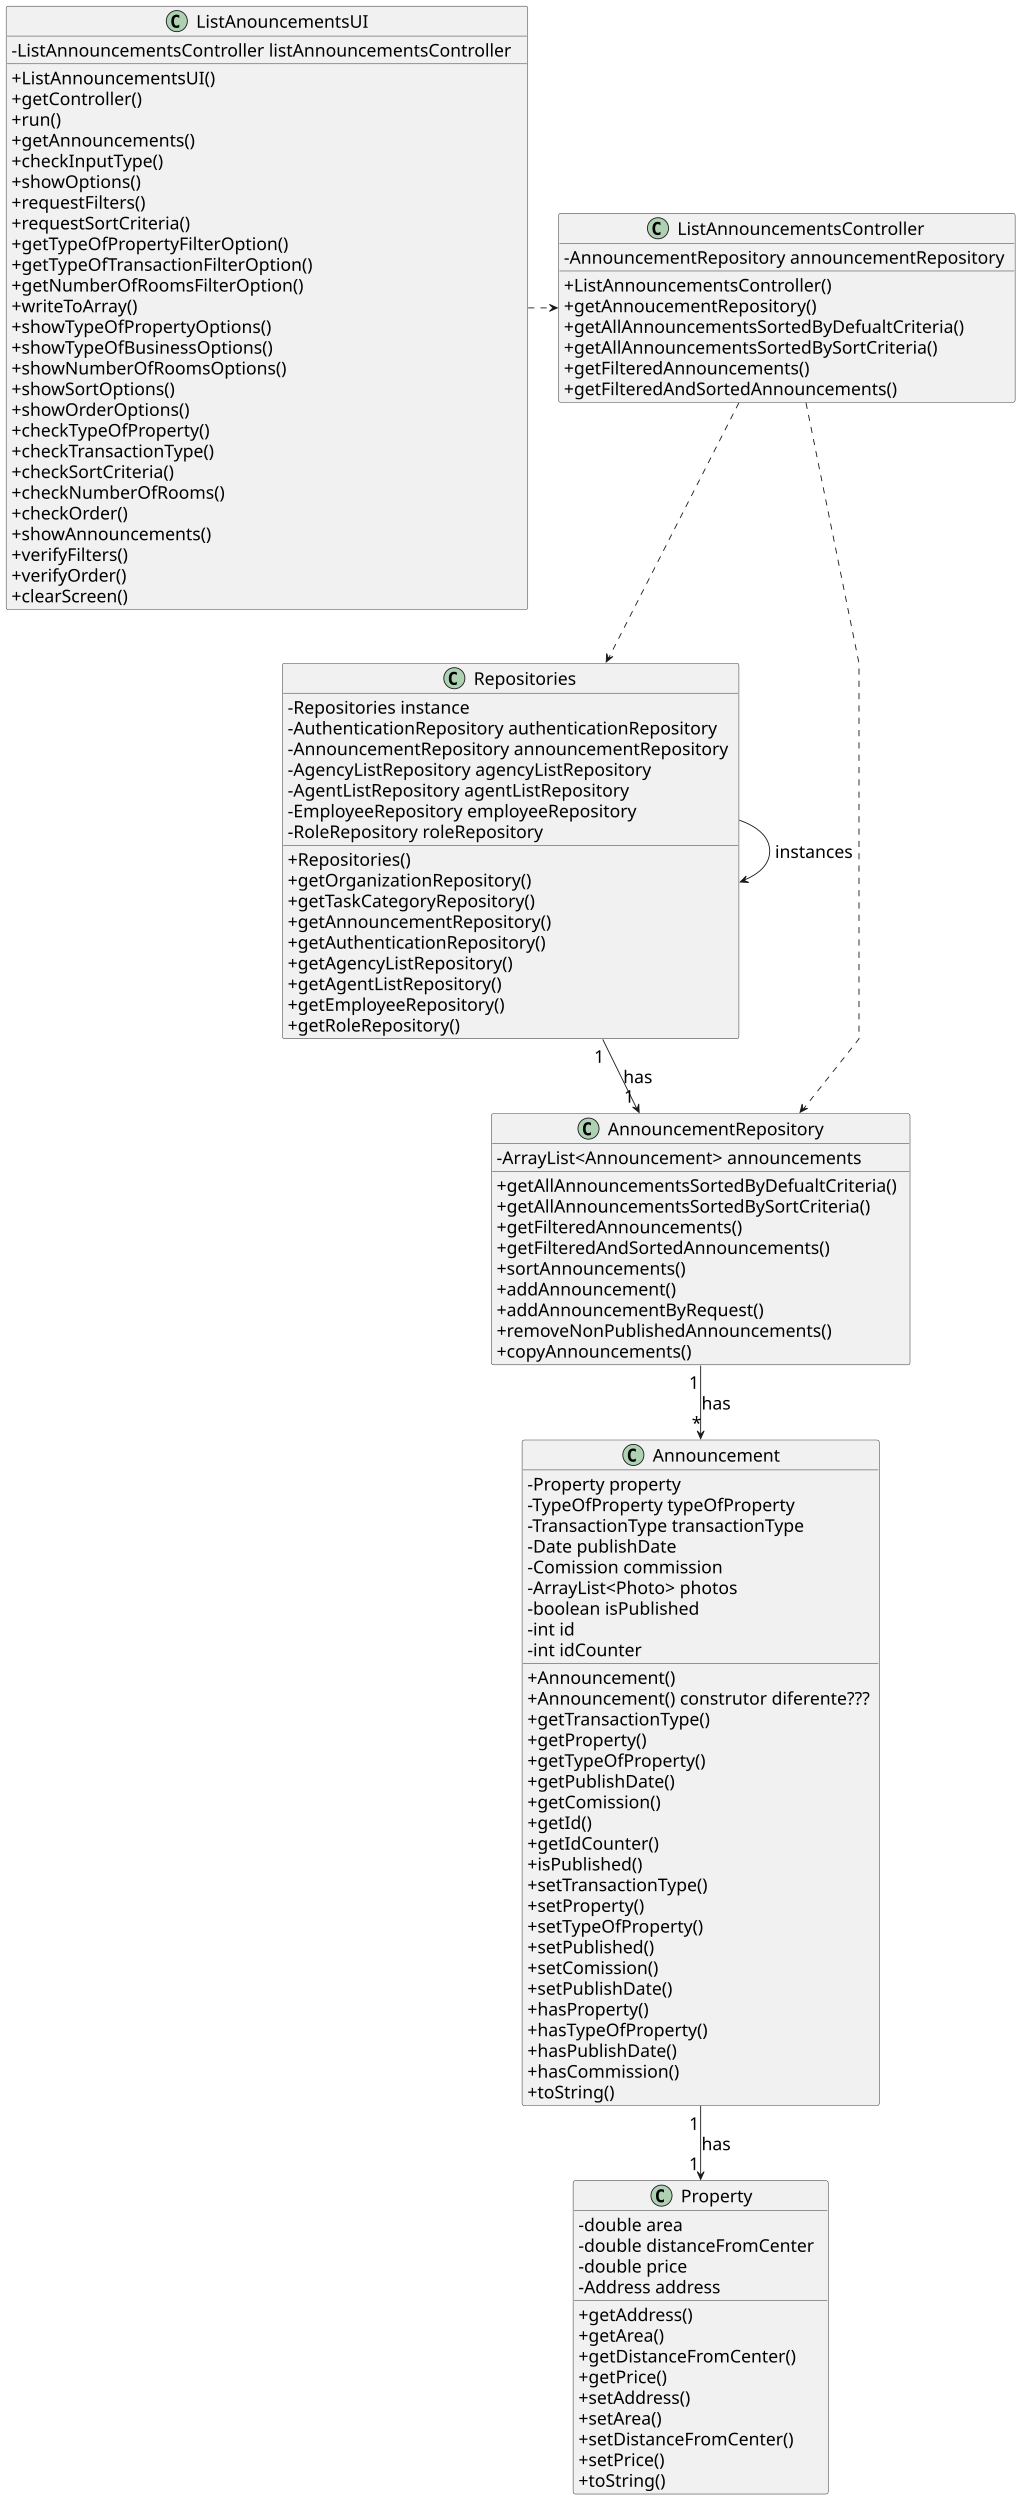
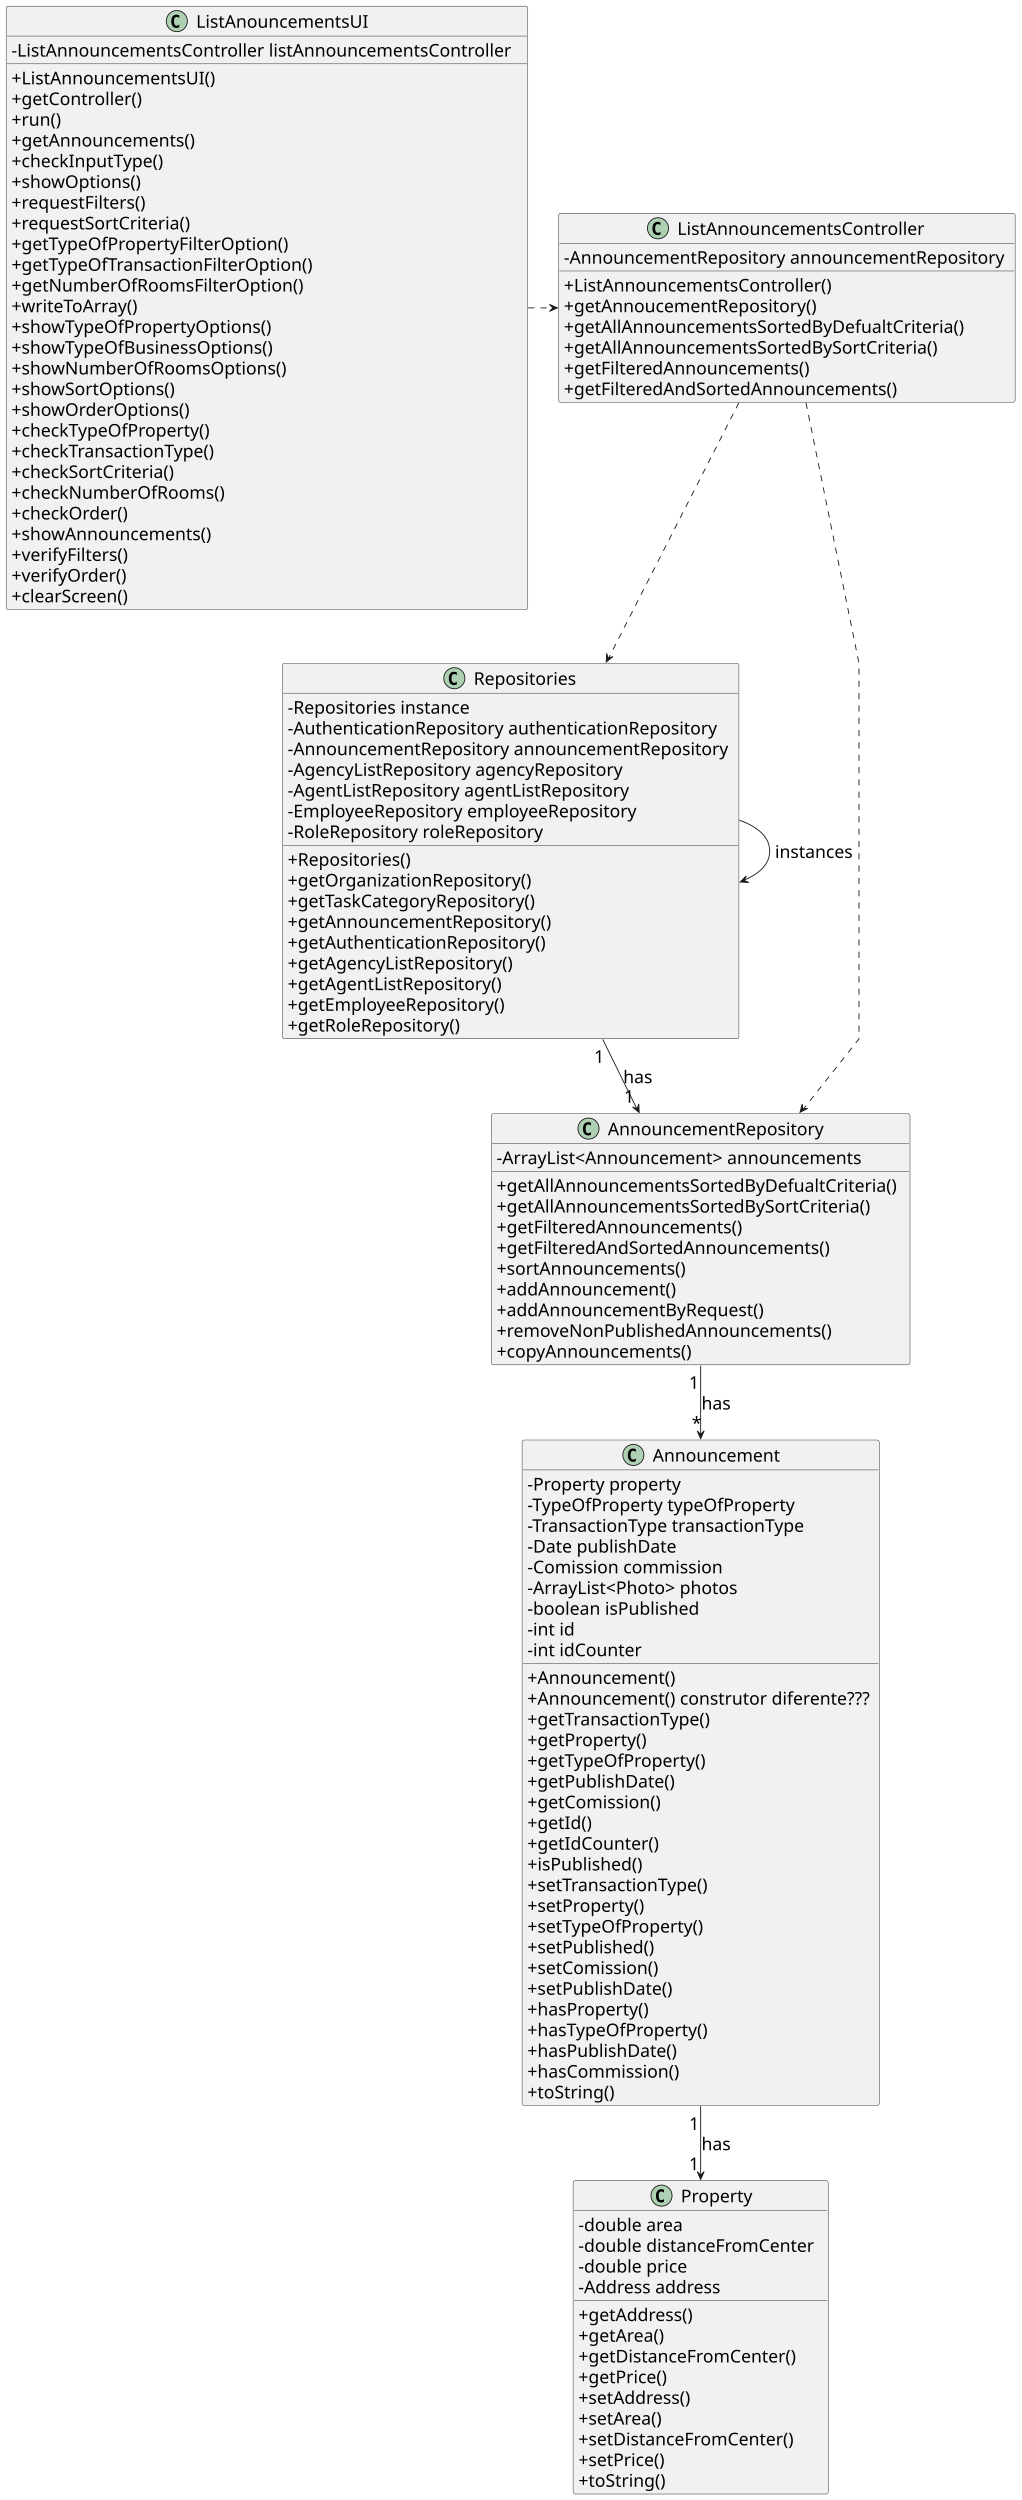
<svg xmlns="http://www.w3.org/2000/svg" contentStyleType="text/css" height="2842px" preserveAspectRatio="none" style="width:1161px;height:2842px;background:#FFFFFF;" version="1.1" viewBox="0 0 1161 2842" width="1161px" zoomAndPan="magnify">
  <defs />
  <g>
    <g id="elem_Property">
      <rect codeLine="10" fill="#F1F1F1" height="356.211" id="Property" rx="2.5" ry="2.5" style="stroke:#181818;stroke-width:0.5;" width="290" x="651.5" y="2479" />
      <ellipse cx="752" cy="2496" fill="#ADD1B2" rx="12" ry="12" style="stroke:#181818;stroke-width:1.0;" />
      <path d="M754.807,2503.08 Q754.123,2503.432 753.371,2503.607 Q752.619,2503.783 751.789,2503.783 Q748.84,2503.783 747.287,2501.84 Q745.734,2499.896 745.734,2496.225 Q745.734,2492.543 747.287,2490.6 Q748.84,2488.656 751.789,2488.656 Q752.619,2488.656 753.381,2488.832 Q754.143,2489.008 754.807,2489.359 L754.807,2492.562 Q754.064,2491.879 753.366,2491.561 Q752.668,2491.244 751.926,2491.244 Q750.344,2491.244 749.538,2492.499 Q748.732,2493.754 748.732,2496.225 Q748.732,2498.686 749.538,2499.94 Q750.344,2501.195 751.926,2501.195 Q752.668,2501.195 753.366,2500.878 Q754.064,2500.561 754.807,2499.877 Z " fill="#000000" />
      <text fill="#000000" font-family="sans-serif" font-size="20" lengthAdjust="spacing" textLength="80" x="774" y="2503.559">Property</text>
      <line style="stroke:#181818;stroke-width:0.5;" x1="652.5" x2="940.5" y1="2513" y2="2513" />
      <text fill="#000000" font-family="sans-serif" font-size="20" lengthAdjust="spacing" textLength="126" x="657.5" y="2536.336">-double area</text>
      <text fill="#000000" font-family="sans-serif" font-size="20" lengthAdjust="spacing" textLength="278" x="657.5" y="2559.891">-double distanceFromCenter</text>
      <text fill="#000000" font-family="sans-serif" font-size="20" lengthAdjust="spacing" textLength="133" x="657.5" y="2583.445">-double price</text>
      <text fill="#000000" font-family="sans-serif" font-size="20" lengthAdjust="spacing" textLength="173" x="657.5" y="2607">-Address address</text>
      <line style="stroke:#181818;stroke-width:0.5;" x1="652.5" x2="940.5" y1="2615.219" y2="2615.219" />
      <text fill="#000000" font-family="sans-serif" font-size="20" lengthAdjust="spacing" textLength="139" x="657.5" y="2638.555">+getAddress()</text>
      <text fill="#000000" font-family="sans-serif" font-size="20" lengthAdjust="spacing" textLength="104" x="657.5" y="2662.109">+getArea()</text>
      <text fill="#000000" font-family="sans-serif" font-size="20" lengthAdjust="spacing" textLength="255" x="657.5" y="2685.664">+getDistanceFromCenter()</text>
      <text fill="#000000" font-family="sans-serif" font-size="20" lengthAdjust="spacing" textLength="106" x="657.5" y="2709.219">+getPrice()</text>
      <text fill="#000000" font-family="sans-serif" font-size="20" lengthAdjust="spacing" textLength="137" x="657.5" y="2732.773">+setAddress()</text>
      <text fill="#000000" font-family="sans-serif" font-size="20" lengthAdjust="spacing" textLength="102" x="657.5" y="2756.328">+setArea()</text>
      <text fill="#000000" font-family="sans-serif" font-size="20" lengthAdjust="spacing" textLength="253" x="657.5" y="2779.883">+setDistanceFromCenter()</text>
      <text fill="#000000" font-family="sans-serif" font-size="20" lengthAdjust="spacing" textLength="104" x="657.5" y="2803.438">+setPrice()</text>
      <text fill="#000000" font-family="sans-serif" font-size="20" lengthAdjust="spacing" textLength="105" x="657.5" y="2826.992">+toString()</text>
    </g>
    <g id="elem_Announcement">
      <rect codeLine="26" fill="#F1F1F1" height="756.641" id="Announcement" rx="2.5" ry="2.5" style="stroke:#181818;stroke-width:0.5;" width="406" x="593.5" y="1637" />
      <ellipse cx="720" cy="1654" fill="#ADD1B2" rx="12" ry="12" style="stroke:#181818;stroke-width:1.0;" />
      <path d="M722.807,1661.08 Q722.123,1661.432 721.371,1661.607 Q720.619,1661.783 719.789,1661.783 Q716.84,1661.783 715.287,1659.84 Q713.734,1657.897 713.734,1654.225 Q713.734,1650.543 715.287,1648.6 Q716.84,1646.656 719.789,1646.656 Q720.619,1646.656 721.381,1646.832 Q722.143,1647.008 722.807,1647.359 L722.807,1650.562 Q722.064,1649.879 721.366,1649.562 Q720.668,1649.244 719.926,1649.244 Q718.344,1649.244 717.538,1650.499 Q716.732,1651.754 716.732,1654.225 Q716.732,1656.686 717.538,1657.94 Q718.344,1659.195 719.926,1659.195 Q720.668,1659.195 721.366,1658.878 Q722.064,1658.561 722.807,1657.877 Z " fill="#000000" />
      <text fill="#000000" font-family="sans-serif" font-size="20" lengthAdjust="spacing" textLength="144" x="742" y="1661.559">Announcement</text>
      <line style="stroke:#181818;stroke-width:0.5;" x1="594.5" x2="998.5" y1="1671" y2="1671" />
      <text fill="#000000" font-family="sans-serif" font-size="20" lengthAdjust="spacing" textLength="180" x="599.5" y="1694.336">-Property property</text>
      <text fill="#000000" font-family="sans-serif" font-size="20" lengthAdjust="spacing" textLength="312" x="599.5" y="1717.891">-TypeOfProperty typeOfProperty</text>
      <text fill="#000000" font-family="sans-serif" font-size="20" lengthAdjust="spacing" textLength="330" x="599.5" y="1741.445">-TransactionType transactionType</text>
      <text fill="#000000" font-family="sans-serif" font-size="20" lengthAdjust="spacing" textLength="178" x="599.5" y="1765">-Date publishDate</text>
      <text fill="#000000" font-family="sans-serif" font-size="20" lengthAdjust="spacing" textLength="216" x="599.5" y="1788.555">-Comission commission</text>
      <text fill="#000000" font-family="sans-serif" font-size="20" lengthAdjust="spacing" textLength="255" x="599.5" y="1812.109">-ArrayList&lt;Photo&gt; photos</text>
      <text fill="#000000" font-family="sans-serif" font-size="20" lengthAdjust="spacing" textLength="205" x="599.5" y="1835.664">-boolean isPublished</text>
      <text fill="#000000" font-family="sans-serif" font-size="20" lengthAdjust="spacing" textLength="62" x="599.5" y="1859.219">-int id</text>
      <text fill="#000000" font-family="sans-serif" font-size="20" lengthAdjust="spacing" textLength="138" x="599.5" y="1882.773">-int idCounter</text>
      <line style="stroke:#181818;stroke-width:0.5;" x1="594.5" x2="998.5" y1="1890.992" y2="1890.992" />
      <text fill="#000000" font-family="sans-serif" font-size="20" lengthAdjust="spacing" textLength="174" x="599.5" y="1914.328">+Announcement()</text>
      <text fill="#000000" font-family="sans-serif" font-size="20" lengthAdjust="spacing" textLength="394" x="599.5" y="1937.883">+Announcement() construtor diferente???</text>
      <text fill="#000000" font-family="sans-serif" font-size="20" lengthAdjust="spacing" textLength="219" x="599.5" y="1961.438">+getTransactionType()</text>
      <text fill="#000000" font-family="sans-serif" font-size="20" lengthAdjust="spacing" textLength="140" x="599.5" y="1984.992">+getProperty()</text>
      <text fill="#000000" font-family="sans-serif" font-size="20" lengthAdjust="spacing" textLength="210" x="599.5" y="2008.547">+getTypeOfProperty()</text>
      <text fill="#000000" font-family="sans-serif" font-size="20" lengthAdjust="spacing" textLength="174" x="599.5" y="2032.102">+getPublishDate()</text>
      <text fill="#000000" font-family="sans-serif" font-size="20" lengthAdjust="spacing" textLength="161" x="599.5" y="2055.656">+getComission()</text>
      <text fill="#000000" font-family="sans-serif" font-size="20" lengthAdjust="spacing" textLength="79" x="599.5" y="2079.211">+getId()</text>
      <text fill="#000000" font-family="sans-serif" font-size="20" lengthAdjust="spacing" textLength="155" x="599.5" y="2102.766">+getIdCounter()</text>
      <text fill="#000000" font-family="sans-serif" font-size="20" lengthAdjust="spacing" textLength="140" x="599.5" y="2126.32">+isPublished()</text>
      <text fill="#000000" font-family="sans-serif" font-size="20" lengthAdjust="spacing" textLength="217" x="599.5" y="2149.875">+setTransactionType()</text>
      <text fill="#000000" font-family="sans-serif" font-size="20" lengthAdjust="spacing" textLength="138" x="599.5" y="2173.43">+setProperty()</text>
      <text fill="#000000" font-family="sans-serif" font-size="20" lengthAdjust="spacing" textLength="208" x="599.5" y="2196.984">+setTypeOfProperty()</text>
      <text fill="#000000" font-family="sans-serif" font-size="20" lengthAdjust="spacing" textLength="152" x="599.5" y="2220.539">+setPublished()</text>
      <text fill="#000000" font-family="sans-serif" font-size="20" lengthAdjust="spacing" textLength="159" x="599.5" y="2244.094">+setComission()</text>
      <text fill="#000000" font-family="sans-serif" font-size="20" lengthAdjust="spacing" textLength="172" x="599.5" y="2267.648">+setPublishDate()</text>
      <text fill="#000000" font-family="sans-serif" font-size="20" lengthAdjust="spacing" textLength="143" x="599.5" y="2291.203">+hasProperty()</text>
      <text fill="#000000" font-family="sans-serif" font-size="20" lengthAdjust="spacing" textLength="213" x="599.5" y="2314.758">+hasTypeOfProperty()</text>
      <text fill="#000000" font-family="sans-serif" font-size="20" lengthAdjust="spacing" textLength="177" x="599.5" y="2338.312">+hasPublishDate()</text>
      <text fill="#000000" font-family="sans-serif" font-size="20" lengthAdjust="spacing" textLength="183" x="599.5" y="2361.867">+hasCommission()</text>
      <text fill="#000000" font-family="sans-serif" font-size="20" lengthAdjust="spacing" textLength="105" x="599.5" y="2385.422">+toString()</text>
    </g>
    <g id="elem_AnnouncementRepository">
      <rect codeLine="61" fill="#F1F1F1" height="285.547" id="AnnouncementRepository" rx="2.5" ry="2.5" style="stroke:#181818;stroke-width:0.5;" width="476" x="558.5" y="1266" />
      <ellipse cx="669" cy="1283" fill="#ADD1B2" rx="12" ry="12" style="stroke:#181818;stroke-width:1.0;" />
      <path d="M671.807,1290.08 Q671.123,1290.432 670.371,1290.607 Q669.619,1290.783 668.789,1290.783 Q665.84,1290.783 664.287,1288.84 Q662.734,1286.897 662.734,1283.225 Q662.734,1279.543 664.287,1277.6 Q665.84,1275.656 668.789,1275.656 Q669.619,1275.656 670.381,1275.832 Q671.143,1276.008 671.807,1276.359 L671.807,1279.562 Q671.064,1278.879 670.366,1278.562 Q669.668,1278.244 668.926,1278.244 Q667.344,1278.244 666.538,1279.499 Q665.732,1280.754 665.732,1283.225 Q665.732,1285.686 666.538,1286.94 Q667.344,1288.195 668.926,1288.195 Q669.668,1288.195 670.366,1287.878 Q671.064,1287.561 671.807,1286.877 Z " fill="#000000" />
      <text fill="#000000" font-family="sans-serif" font-size="20" lengthAdjust="spacing" textLength="246" x="691" y="1290.559">AnnouncementRepository</text>
      <line style="stroke:#181818;stroke-width:0.5;" x1="559.5" x2="1033.5" y1="1300" y2="1300" />
      <text fill="#000000" font-family="sans-serif" font-size="20" lengthAdjust="spacing" textLength="430" x="564.5" y="1323.336">-ArrayList&lt;Announcement&gt; announcements</text>
      <line style="stroke:#181818;stroke-width:0.5;" x1="559.5" x2="1033.5" y1="1331.555" y2="1331.555" />
      <text fill="#000000" font-family="sans-serif" font-size="20" lengthAdjust="spacing" textLength="464" x="564.5" y="1354.891">+getAllAnnouncementsSortedByDefualtCriteria()</text>
      <text fill="#000000" font-family="sans-serif" font-size="20" lengthAdjust="spacing" textLength="433" x="564.5" y="1378.445">+getAllAnnouncementsSortedBySortCriteria()</text>
      <text fill="#000000" font-family="sans-serif" font-size="20" lengthAdjust="spacing" textLength="287" x="564.5" y="1402">+getFilteredAnnouncements()</text>
      <text fill="#000000" font-family="sans-serif" font-size="20" lengthAdjust="spacing" textLength="388" x="564.5" y="1425.555">+getFilteredAndSortedAnnouncements()</text>
      <text fill="#000000" font-family="sans-serif" font-size="20" lengthAdjust="spacing" textLength="221" x="564.5" y="1449.109">+sortAnnouncements()</text>
      <text fill="#000000" font-family="sans-serif" font-size="20" lengthAdjust="spacing" textLength="211" x="564.5" y="1472.664">+addAnnouncement()</text>
      <text fill="#000000" font-family="sans-serif" font-size="20" lengthAdjust="spacing" textLength="310" x="564.5" y="1496.219">+addAnnouncementByRequest()</text>
      <text fill="#000000" font-family="sans-serif" font-size="20" lengthAdjust="spacing" textLength="388" x="564.5" y="1519.773">+removeNonPublishedAnnouncements()</text>
      <text fill="#000000" font-family="sans-serif" font-size="20" lengthAdjust="spacing" textLength="229" x="564.5" y="1543.328">+copyAnnouncements()</text>
    </g>
    <g id="elem_Repositories">
      <rect codeLine="74" fill="#F1F1F1" height="426.875" id="Repositories" rx="2.5" ry="2.5" style="stroke:#181818;stroke-width:0.5;" width="519" x="321" y="754" />
      <ellipse cx="516.5" cy="771" fill="#ADD1B2" rx="12" ry="12" style="stroke:#181818;stroke-width:1.0;" />
      <path d="M519.307,778.08 Q518.623,778.432 517.871,778.607 Q517.119,778.783 516.289,778.783 Q513.34,778.783 511.787,776.84 Q510.234,774.896 510.234,771.225 Q510.234,767.543 511.787,765.6 Q513.34,763.656 516.289,763.656 Q517.119,763.656 517.881,763.832 Q518.643,764.008 519.307,764.359 L519.307,767.562 Q518.564,766.879 517.866,766.562 Q517.168,766.244 516.426,766.244 Q514.844,766.244 514.038,767.499 Q513.232,768.754 513.232,771.225 Q513.232,773.686 514.038,774.94 Q514.844,776.195 516.426,776.195 Q517.168,776.195 517.866,775.878 Q518.564,775.561 519.307,774.877 Z " fill="#000000" />
      <text fill="#000000" font-family="sans-serif" font-size="20" lengthAdjust="spacing" textLength="119" x="538.5" y="778.559">Repositories</text>
      <line style="stroke:#181818;stroke-width:0.5;" x1="322" x2="839" y1="788" y2="788" />
      <text fill="#000000" font-family="sans-serif" font-size="20" lengthAdjust="spacing" textLength="216" x="327" y="811.336">-Repositories instance</text>
      <text fill="#000000" font-family="sans-serif" font-size="20" lengthAdjust="spacing" textLength="497" x="327" y="834.891">-AuthenticationRepository authenticationRepository</text>
      <text fill="#000000" font-family="sans-serif" font-size="20" lengthAdjust="spacing" textLength="507" x="327" y="858.445">-AnnouncementRepository announcementRepository</text>
-       <text fill="#000000" font-family="sans-serif" font-size="20" lengthAdjust="spacing" textLength="425" x="327" y="882">-AgencyListRepository agencyListRepository</text>
+       <text fill="#000000" font-family="sans-serif" font-size="20" lengthAdjust="spacing" textLength="425" x="327" y="882">-AgencyListRepository agencyRepository</text>
      <text fill="#000000" font-family="sans-serif" font-size="20" lengthAdjust="spacing" textLength="399" x="327" y="905.555">-AgentListRepository agentListRepository</text>
      <text fill="#000000" font-family="sans-serif" font-size="20" lengthAdjust="spacing" textLength="408" x="327" y="929.109">-EmployeeRepository employeeRepository</text>
      <text fill="#000000" font-family="sans-serif" font-size="20" lengthAdjust="spacing" textLength="301" x="327" y="952.664">-RoleRepository roleRepository</text>
      <line style="stroke:#181818;stroke-width:0.5;" x1="322" x2="839" y1="960.883" y2="960.883" />
      <text fill="#000000" font-family="sans-serif" font-size="20" lengthAdjust="spacing" textLength="149" x="327" y="984.219">+Repositories()</text>
      <text fill="#000000" font-family="sans-serif" font-size="20" lengthAdjust="spacing" textLength="286" x="327" y="1007.773">+getOrganizationRepository()</text>
      <text fill="#000000" font-family="sans-serif" font-size="20" lengthAdjust="spacing" textLength="293" x="327" y="1031.328">+getTaskCategoryRepository()</text>
      <text fill="#000000" font-family="sans-serif" font-size="20" lengthAdjust="spacing" textLength="306" x="327" y="1054.883">+getAnnouncementRepository()</text>
      <text fill="#000000" font-family="sans-serif" font-size="20" lengthAdjust="spacing" textLength="301" x="327" y="1078.438">+getAuthenticationRepository()</text>
      <text fill="#000000" font-family="sans-serif" font-size="20" lengthAdjust="spacing" textLength="265" x="327" y="1101.992">+getAgencyListRepository()</text>
      <text fill="#000000" font-family="sans-serif" font-size="20" lengthAdjust="spacing" textLength="252" x="327" y="1125.547">+getAgentListRepository()</text>
      <text fill="#000000" font-family="sans-serif" font-size="20" lengthAdjust="spacing" textLength="255" x="327" y="1149.102">+getEmployeeRepository()</text>
      <text fill="#000000" font-family="sans-serif" font-size="20" lengthAdjust="spacing" textLength="204" x="327" y="1172.656">+getRoleRepository()</text>
    </g>
    <g id="elem_ListAnnouncementsController">
      <rect codeLine="93" fill="#F1F1F1" height="214.883" id="ListAnnouncementsController" rx="2.5" ry="2.5" style="stroke:#181818;stroke-width:0.5;" width="519" x="635" y="242.5" />
      <ellipse cx="748" cy="259.5" fill="#ADD1B2" rx="12" ry="12" style="stroke:#181818;stroke-width:1.0;" />
      <path d="M750.807,266.58 Q750.123,266.932 749.371,267.107 Q748.619,267.283 747.789,267.283 Q744.84,267.283 743.287,265.34 Q741.734,263.397 741.734,259.725 Q741.734,256.043 743.287,254.1 Q744.84,252.156 747.789,252.156 Q748.619,252.156 749.381,252.332 Q750.143,252.508 750.807,252.859 L750.807,256.062 Q750.064,255.379 749.366,255.061 Q748.668,254.744 747.926,254.744 Q746.344,254.744 745.538,255.999 Q744.732,257.254 744.732,259.725 Q744.732,262.185 745.538,263.44 Q746.344,264.695 747.926,264.695 Q748.668,264.695 749.366,264.378 Q750.064,264.06 750.807,263.377 Z " fill="#000000" />
      <text fill="#000000" font-family="sans-serif" font-size="20" lengthAdjust="spacing" textLength="284" x="770" y="267.059">ListAnnouncementsController</text>
      <line style="stroke:#181818;stroke-width:0.5;" x1="636" x2="1153" y1="276.5" y2="276.5" />
      <text fill="#000000" font-family="sans-serif" font-size="20" lengthAdjust="spacing" textLength="507" x="641" y="299.836">-AnnouncementRepository announcementRepository</text>
      <line style="stroke:#181818;stroke-width:0.5;" x1="636" x2="1153" y1="308.055" y2="308.055" />
      <text fill="#000000" font-family="sans-serif" font-size="20" lengthAdjust="spacing" textLength="314" x="641" y="331.391">+ListAnnouncementsController()</text>
      <text fill="#000000" font-family="sans-serif" font-size="20" lengthAdjust="spacing" textLength="294" x="641" y="354.945">+getAnnoucementRepository()</text>
      <text fill="#000000" font-family="sans-serif" font-size="20" lengthAdjust="spacing" textLength="464" x="641" y="378.5">+getAllAnnouncementsSortedByDefualtCriteria()</text>
      <text fill="#000000" font-family="sans-serif" font-size="20" lengthAdjust="spacing" textLength="433" x="641" y="402.055">+getAllAnnouncementsSortedBySortCriteria()</text>
      <text fill="#000000" font-family="sans-serif" font-size="20" lengthAdjust="spacing" textLength="287" x="641" y="425.609">+getFilteredAnnouncements()</text>
      <text fill="#000000" font-family="sans-serif" font-size="20" lengthAdjust="spacing" textLength="388" x="641" y="449.164">+getFilteredAndSortedAnnouncements()</text>
    </g>
    <g id="elem_ListAnouncementsUI">
      <rect codeLine="103" fill="#F1F1F1" height="685.977" id="ListAnouncementsUI" rx="2.5" ry="2.5" style="stroke:#181818;stroke-width:0.5;" width="593" x="7" y="7" />
      <ellipse cx="201" cy="24" fill="#ADD1B2" rx="12" ry="12" style="stroke:#181818;stroke-width:1.0;" />
      <path d="M203.807,31.08 Q203.123,31.432 202.371,31.607 Q201.619,31.783 200.789,31.783 Q197.84,31.783 196.287,29.84 Q194.734,27.896 194.734,24.225 Q194.734,20.543 196.287,18.6 Q197.84,16.656 200.789,16.656 Q201.619,16.656 202.381,16.832 Q203.143,17.008 203.807,17.359 L203.807,20.562 Q203.065,19.879 202.366,19.561 Q201.668,19.244 200.926,19.244 Q199.344,19.244 198.538,20.499 Q197.732,21.754 197.732,24.225 Q197.732,26.686 198.538,27.94 Q199.344,29.195 200.926,29.195 Q201.668,29.195 202.366,28.878 Q203.065,28.561 203.807,27.877 Z " fill="#000000" />
      <text fill="#000000" font-family="sans-serif" font-size="20" lengthAdjust="spacing" textLength="196" x="223" y="31.559">ListAnouncementsUI</text>
      <line style="stroke:#181818;stroke-width:0.5;" x1="8" x2="599" y1="41" y2="41" />
      <text fill="#000000" font-family="sans-serif" font-size="20" lengthAdjust="spacing" textLength="581" x="13" y="64.336">-ListAnnouncementsController listAnnouncementsController</text>
      <line style="stroke:#181818;stroke-width:0.5;" x1="8" x2="599" y1="72.555" y2="72.555" />
      <text fill="#000000" font-family="sans-serif" font-size="20" lengthAdjust="spacing" textLength="238" x="13" y="95.891">+ListAnnouncementsUI()</text>
      <text fill="#000000" font-family="sans-serif" font-size="20" lengthAdjust="spacing" textLength="156" x="13" y="119.445">+getController()</text>
      <text fill="#000000" font-family="sans-serif" font-size="20" lengthAdjust="spacing" textLength="62" x="13" y="143">+run()</text>
      <text fill="#000000" font-family="sans-serif" font-size="20" lengthAdjust="spacing" textLength="214" x="13" y="166.555">+getAnnouncements()</text>
      <text fill="#000000" font-family="sans-serif" font-size="20" lengthAdjust="spacing" textLength="182" x="13" y="190.109">+checkInputType()</text>
      <text fill="#000000" font-family="sans-serif" font-size="20" lengthAdjust="spacing" textLength="155" x="13" y="213.664">+showOptions()</text>
      <text fill="#000000" font-family="sans-serif" font-size="20" lengthAdjust="spacing" textLength="161" x="13" y="237.219">+requestFilters()</text>
      <text fill="#000000" font-family="sans-serif" font-size="20" lengthAdjust="spacing" textLength="211" x="13" y="260.773">+requestSortCriteria()</text>
      <text fill="#000000" font-family="sans-serif" font-size="20" lengthAdjust="spacing" textLength="325" x="13" y="284.328">+getTypeOfPropertyFilterOption()</text>
      <text fill="#000000" font-family="sans-serif" font-size="20" lengthAdjust="spacing" textLength="357" x="13" y="307.883">+getTypeOfTransactionFilterOption()</text>
      <text fill="#000000" font-family="sans-serif" font-size="20" lengthAdjust="spacing" textLength="342" x="13" y="331.438">+getNumberOfRoomsFilterOption()</text>
      <text fill="#000000" font-family="sans-serif" font-size="20" lengthAdjust="spacing" textLength="153" x="13" y="354.992">+writeToArray()</text>
      <text fill="#000000" font-family="sans-serif" font-size="20" lengthAdjust="spacing" textLength="305" x="13" y="378.547">+showTypeOfPropertyOptions()</text>
      <text fill="#000000" font-family="sans-serif" font-size="20" lengthAdjust="spacing" textLength="308" x="13" y="402.102">+showTypeOfBusinessOptions()</text>
      <text fill="#000000" font-family="sans-serif" font-size="20" lengthAdjust="spacing" textLength="322" x="13" y="425.656">+showNumberOfRoomsOptions()</text>
      <text fill="#000000" font-family="sans-serif" font-size="20" lengthAdjust="spacing" textLength="193" x="13" y="449.211">+showSortOptions()</text>
      <text fill="#000000" font-family="sans-serif" font-size="20" lengthAdjust="spacing" textLength="211" x="13" y="472.766">+showOrderOptions()</text>
      <text fill="#000000" font-family="sans-serif" font-size="20" lengthAdjust="spacing" textLength="235" x="13" y="496.32">+checkTypeOfProperty()</text>
      <text fill="#000000" font-family="sans-serif" font-size="20" lengthAdjust="spacing" textLength="244" x="13" y="519.875">+checkTransactionType()</text>
      <text fill="#000000" font-family="sans-serif" font-size="20" lengthAdjust="spacing" textLength="194" x="13" y="543.43">+checkSortCriteria()</text>
      <text fill="#000000" font-family="sans-serif" font-size="20" lengthAdjust="spacing" textLength="252" x="13" y="566.984">+checkNumberOfRooms()</text>
      <text fill="#000000" font-family="sans-serif" font-size="20" lengthAdjust="spacing" textLength="141" x="13" y="590.539">+checkOrder()</text>
      <text fill="#000000" font-family="sans-serif" font-size="20" lengthAdjust="spacing" textLength="233" x="13" y="614.094">+showAnnouncements()</text>
      <text fill="#000000" font-family="sans-serif" font-size="20" lengthAdjust="spacing" textLength="141" x="13" y="637.648">+verifyFilters()</text>
      <text fill="#000000" font-family="sans-serif" font-size="20" lengthAdjust="spacing" textLength="138" x="13" y="661.203">+verifyOrder()</text>
      <text fill="#000000" font-family="sans-serif" font-size="20" lengthAdjust="spacing" textLength="139" x="13" y="684.758">+clearScreen()</text>
    </g>
    <g id="link_Repositories_Repositories">
      <path codeLine="136" d="M840.42,932.31 C861.75,939.92 875,951.65 875,967.5 C875,981.98 863.93,993.03 845.74,1000.63 " fill="none" id="Repositories-to-Repositories" style="stroke:#181818;stroke-width:1.0;" />
      <polygon fill="#181818" points="841.42,1002.69,851.256,1003.187,846.086,1000.892,848.38,995.721,841.42,1002.69" style="stroke:#181818;stroke-width:1.0;" />
      <text fill="#000000" font-family="sans-serif" font-size="20" lengthAdjust="spacing" textLength="89" x="881" y="975.336">instances</text>
    </g>
    <g id="link_ListAnouncementsUI_ListAnnouncementsController">
      <path codeLine="138" d="M600.44,350 C609.97,350 619.49,350 628.63,350 " fill="none" id="ListAnouncementsUI-to-ListAnnouncementsController" style="stroke:#181818;stroke-width:1.0;stroke-dasharray:7.0,7.0;" />
      <polygon fill="#181818" points="633.57,350,624.57,346,628.57,350,624.57,354,633.57,350" style="stroke:#181818;stroke-width:1.0;" />
    </g>
    <g id="link_ListAnnouncementsController_Repositories">
      <path codeLine="140" d="M839.98,457.86 C799.22,537.76 742.1,649.74 691.81,748.3 " fill="none" id="ListAnnouncementsController-to-Repositories" style="stroke:#181818;stroke-width:1.0;stroke-dasharray:7.0,7.0;" />
      <polygon fill="#181818" points="689.12,752.58,696.778,746.387,691.396,748.128,689.655,742.746,689.12,752.58" style="stroke:#181818;stroke-width:1.0;" />
    </g>
    <g id="link_Repositories_AnnouncementRepository">
      <path codeLine="142" d="M685.18,1181.49 C698.34,1208.27 711.57,1235.19 724.08,1260.65 " fill="none" id="Repositories-to-AnnouncementRepository" style="stroke:#181818;stroke-width:1.0;" />
      <polygon fill="#181818" points="726.57,1264.72,726.198,1254.878,724.368,1260.231,719.016,1258.401,726.57,1264.72" style="stroke:#181818;stroke-width:1.0;" />
      <text fill="#000000" font-family="sans-serif" font-size="20" lengthAdjust="spacing" textLength="33" x="708.5" y="1231.336">has</text>
      <text fill="#000000" font-family="sans-serif" font-size="20" lengthAdjust="spacing" textLength="13" x="675.402" y="1208.236">1</text>
      <text fill="#000000" font-family="sans-serif" font-size="20" lengthAdjust="spacing" textLength="13" x="709.39" y="1253.619">1</text>
    </g>
    <g id="link_ListAnnouncementsController_AnnouncementRepository">
      <path codeLine="144" d="M916.26,457.94 C940.55,577.33 976.5,754 976.5,754 C976.5,754 976.5,1181 976.5,1181 C976.5,1181 947.65,1217.38 913.06,1261.01 " fill="none" id="ListAnnouncementsController-to-AnnouncementRepository" style="stroke:#181818;stroke-width:1.0;stroke-dasharray:7.0,7.0;" />
      <polygon fill="#181818" points="909.47,1264.53,918.204,1259.978,912.583,1260.617,911.943,1254.997,909.47,1264.53" style="stroke:#181818;stroke-width:1.0;" />
    </g>
    <g id="link_AnnouncementRepository_Announcement">
      <path codeLine="146" d="M796.5,1552.49 C796.5,1576.93 796.5,1603.33 796.5,1630.69 " fill="none" id="AnnouncementRepository-to-Announcement" style="stroke:#181818;stroke-width:1.0;" />
      <polygon fill="#181818" points="796.5,1635.54,800.5,1626.54,796.5,1630.54,792.5,1626.54,796.5,1635.54" style="stroke:#181818;stroke-width:1.0;" />
      <text fill="#000000" font-family="sans-serif" font-size="20" lengthAdjust="spacing" textLength="33" x="797.5" y="1602.336">has</text>
      <text fill="#000000" font-family="sans-serif" font-size="20" lengthAdjust="spacing" textLength="13" x="783.206" y="1578.872">1</text>
      <text fill="#000000" font-family="sans-serif" font-size="20" lengthAdjust="spacing" textLength="10" x="786.398" y="1624.954">*</text>
    </g>
    <g id="link_Announcement_Property">
      <path codeLine="148" d="M796.5,2394.05 C796.5,2421.2 796.5,2447.77 796.5,2472.96 " fill="none" id="Announcement-to-Property" style="stroke:#181818;stroke-width:1.0;" />
      <polygon fill="#181818" points="796.5,2477.65,800.5,2468.65,796.5,2472.65,792.5,2468.65,796.5,2477.65" style="stroke:#181818;stroke-width:1.0;" />
      <text fill="#000000" font-family="sans-serif" font-size="20" lengthAdjust="spacing" textLength="33" x="797.5" y="2444.336">has</text>
      <text fill="#000000" font-family="sans-serif" font-size="20" lengthAdjust="spacing" textLength="13" x="783.368" y="2421.318">1</text>
      <text fill="#000000" font-family="sans-serif" font-size="20" lengthAdjust="spacing" textLength="13" x="783.226" y="2466.984">1</text>
    </g>
  </g>
</svg>
